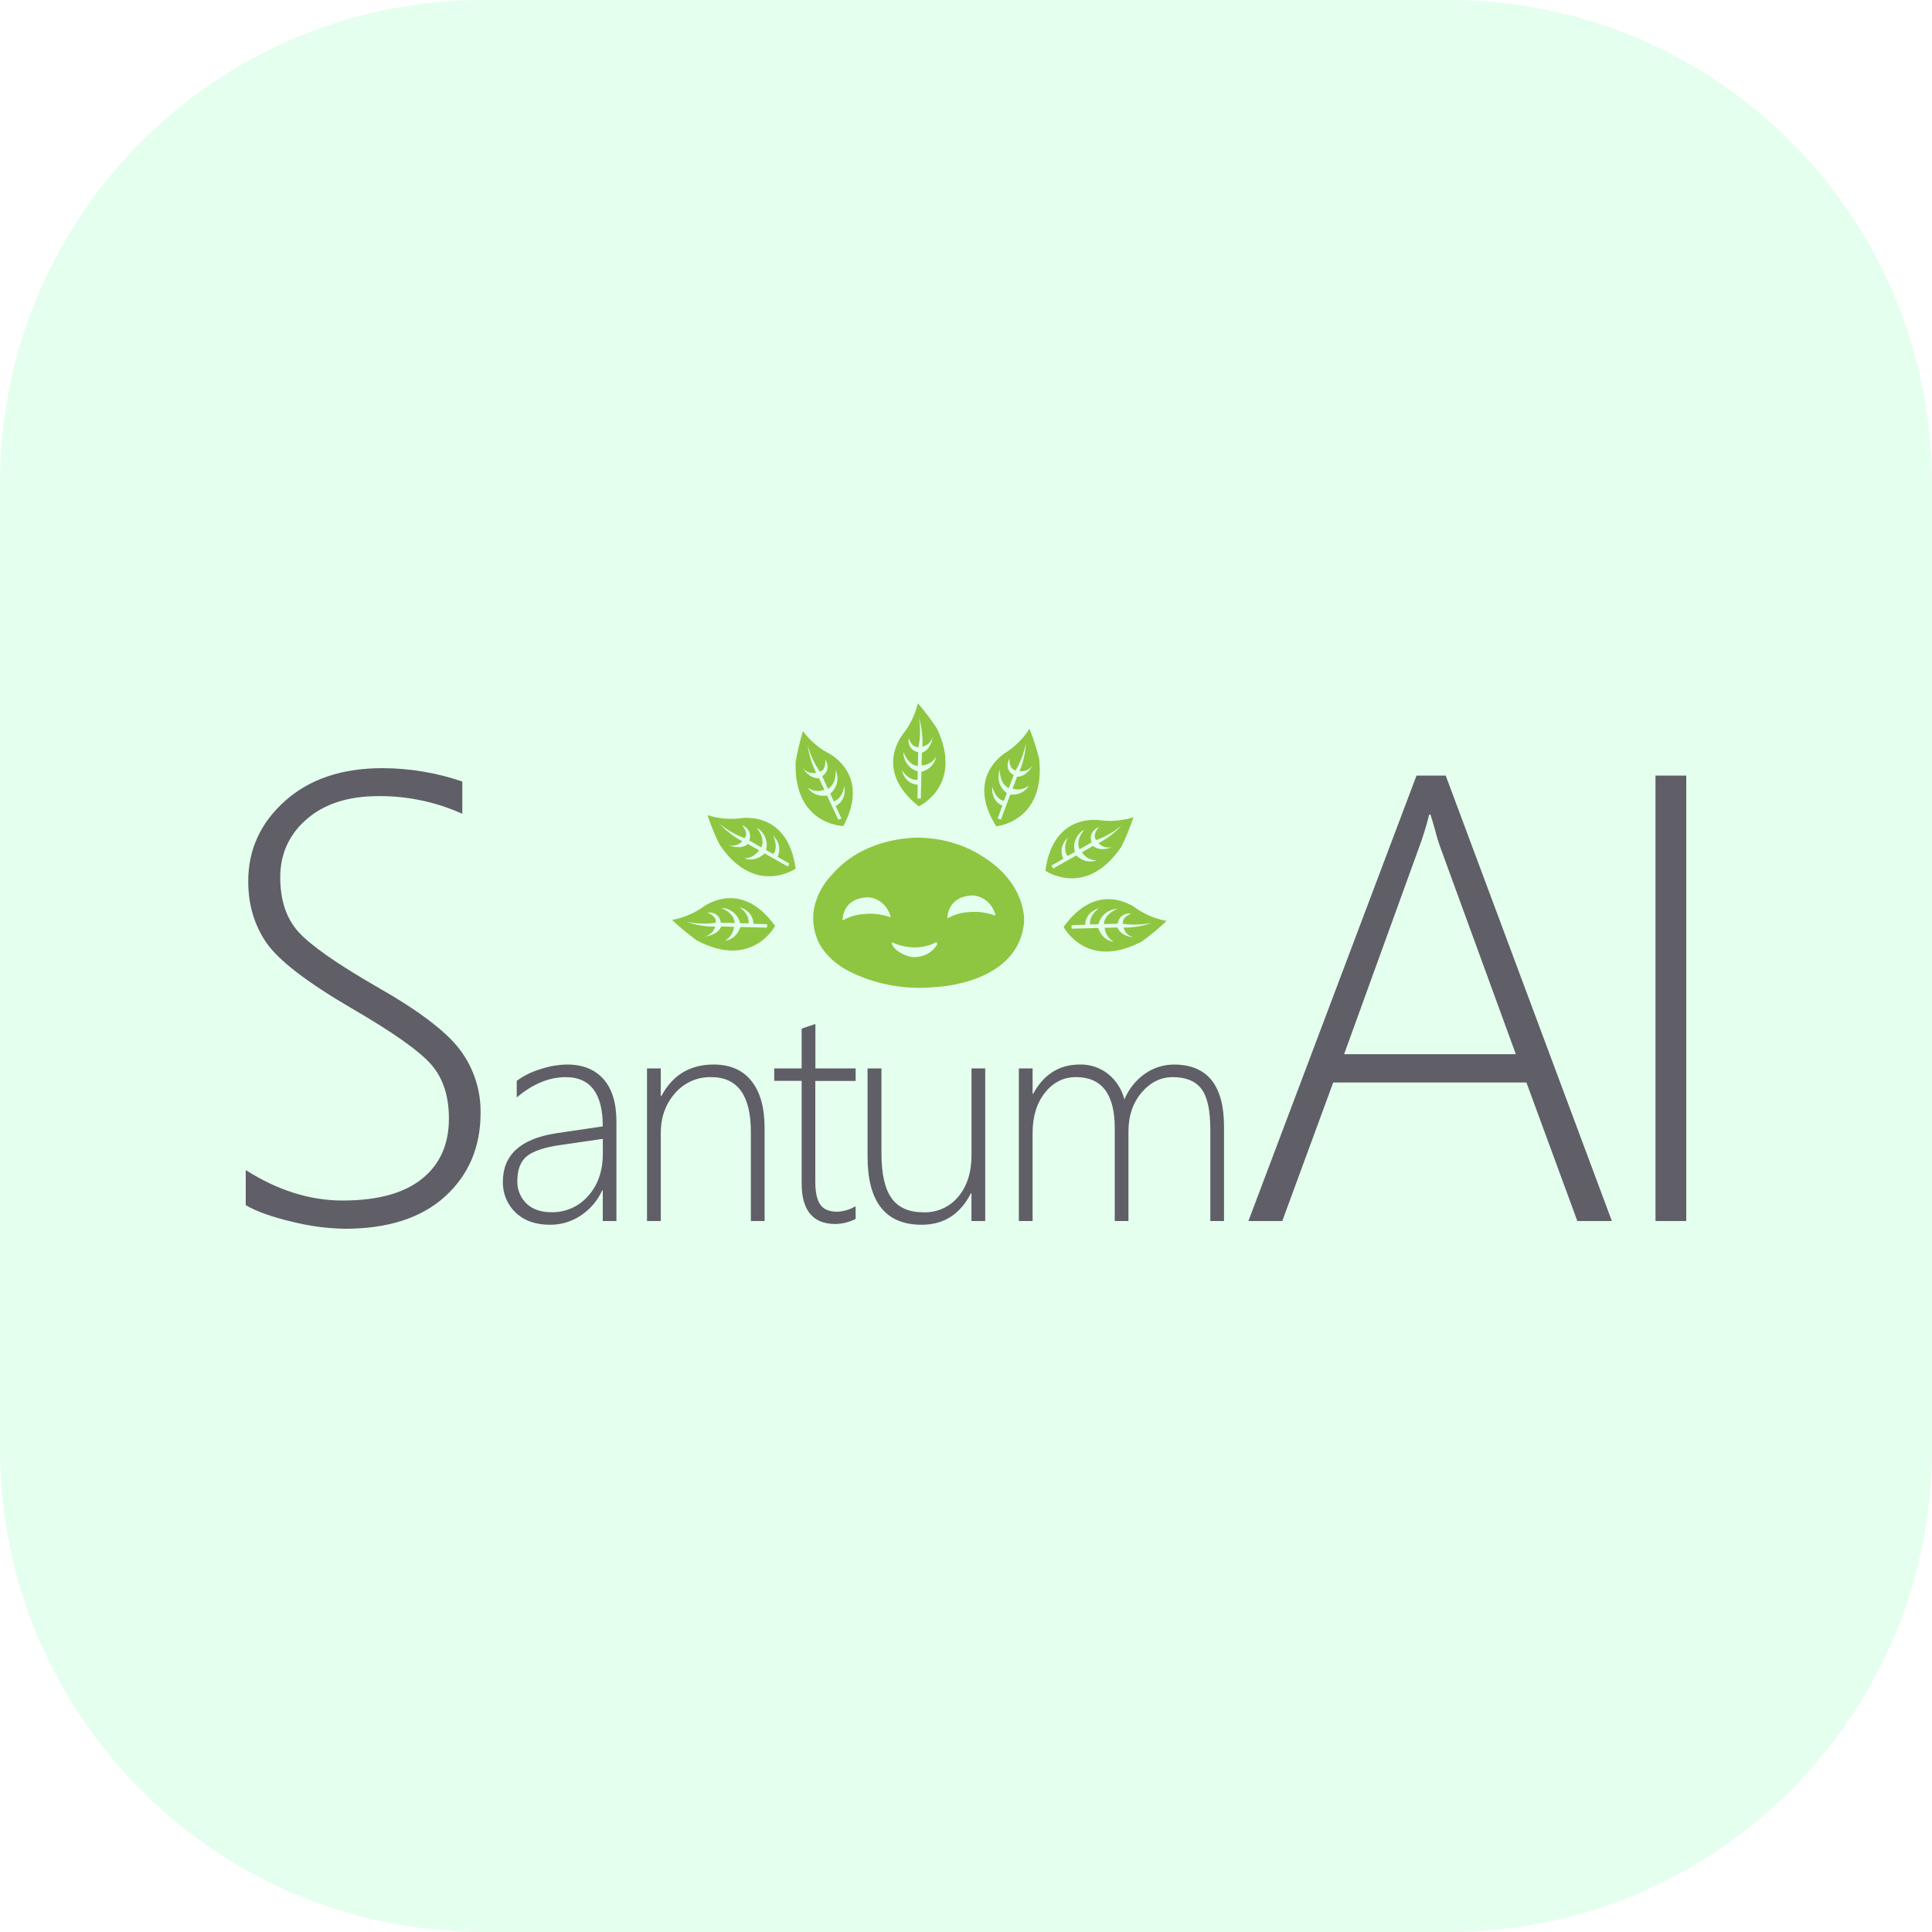
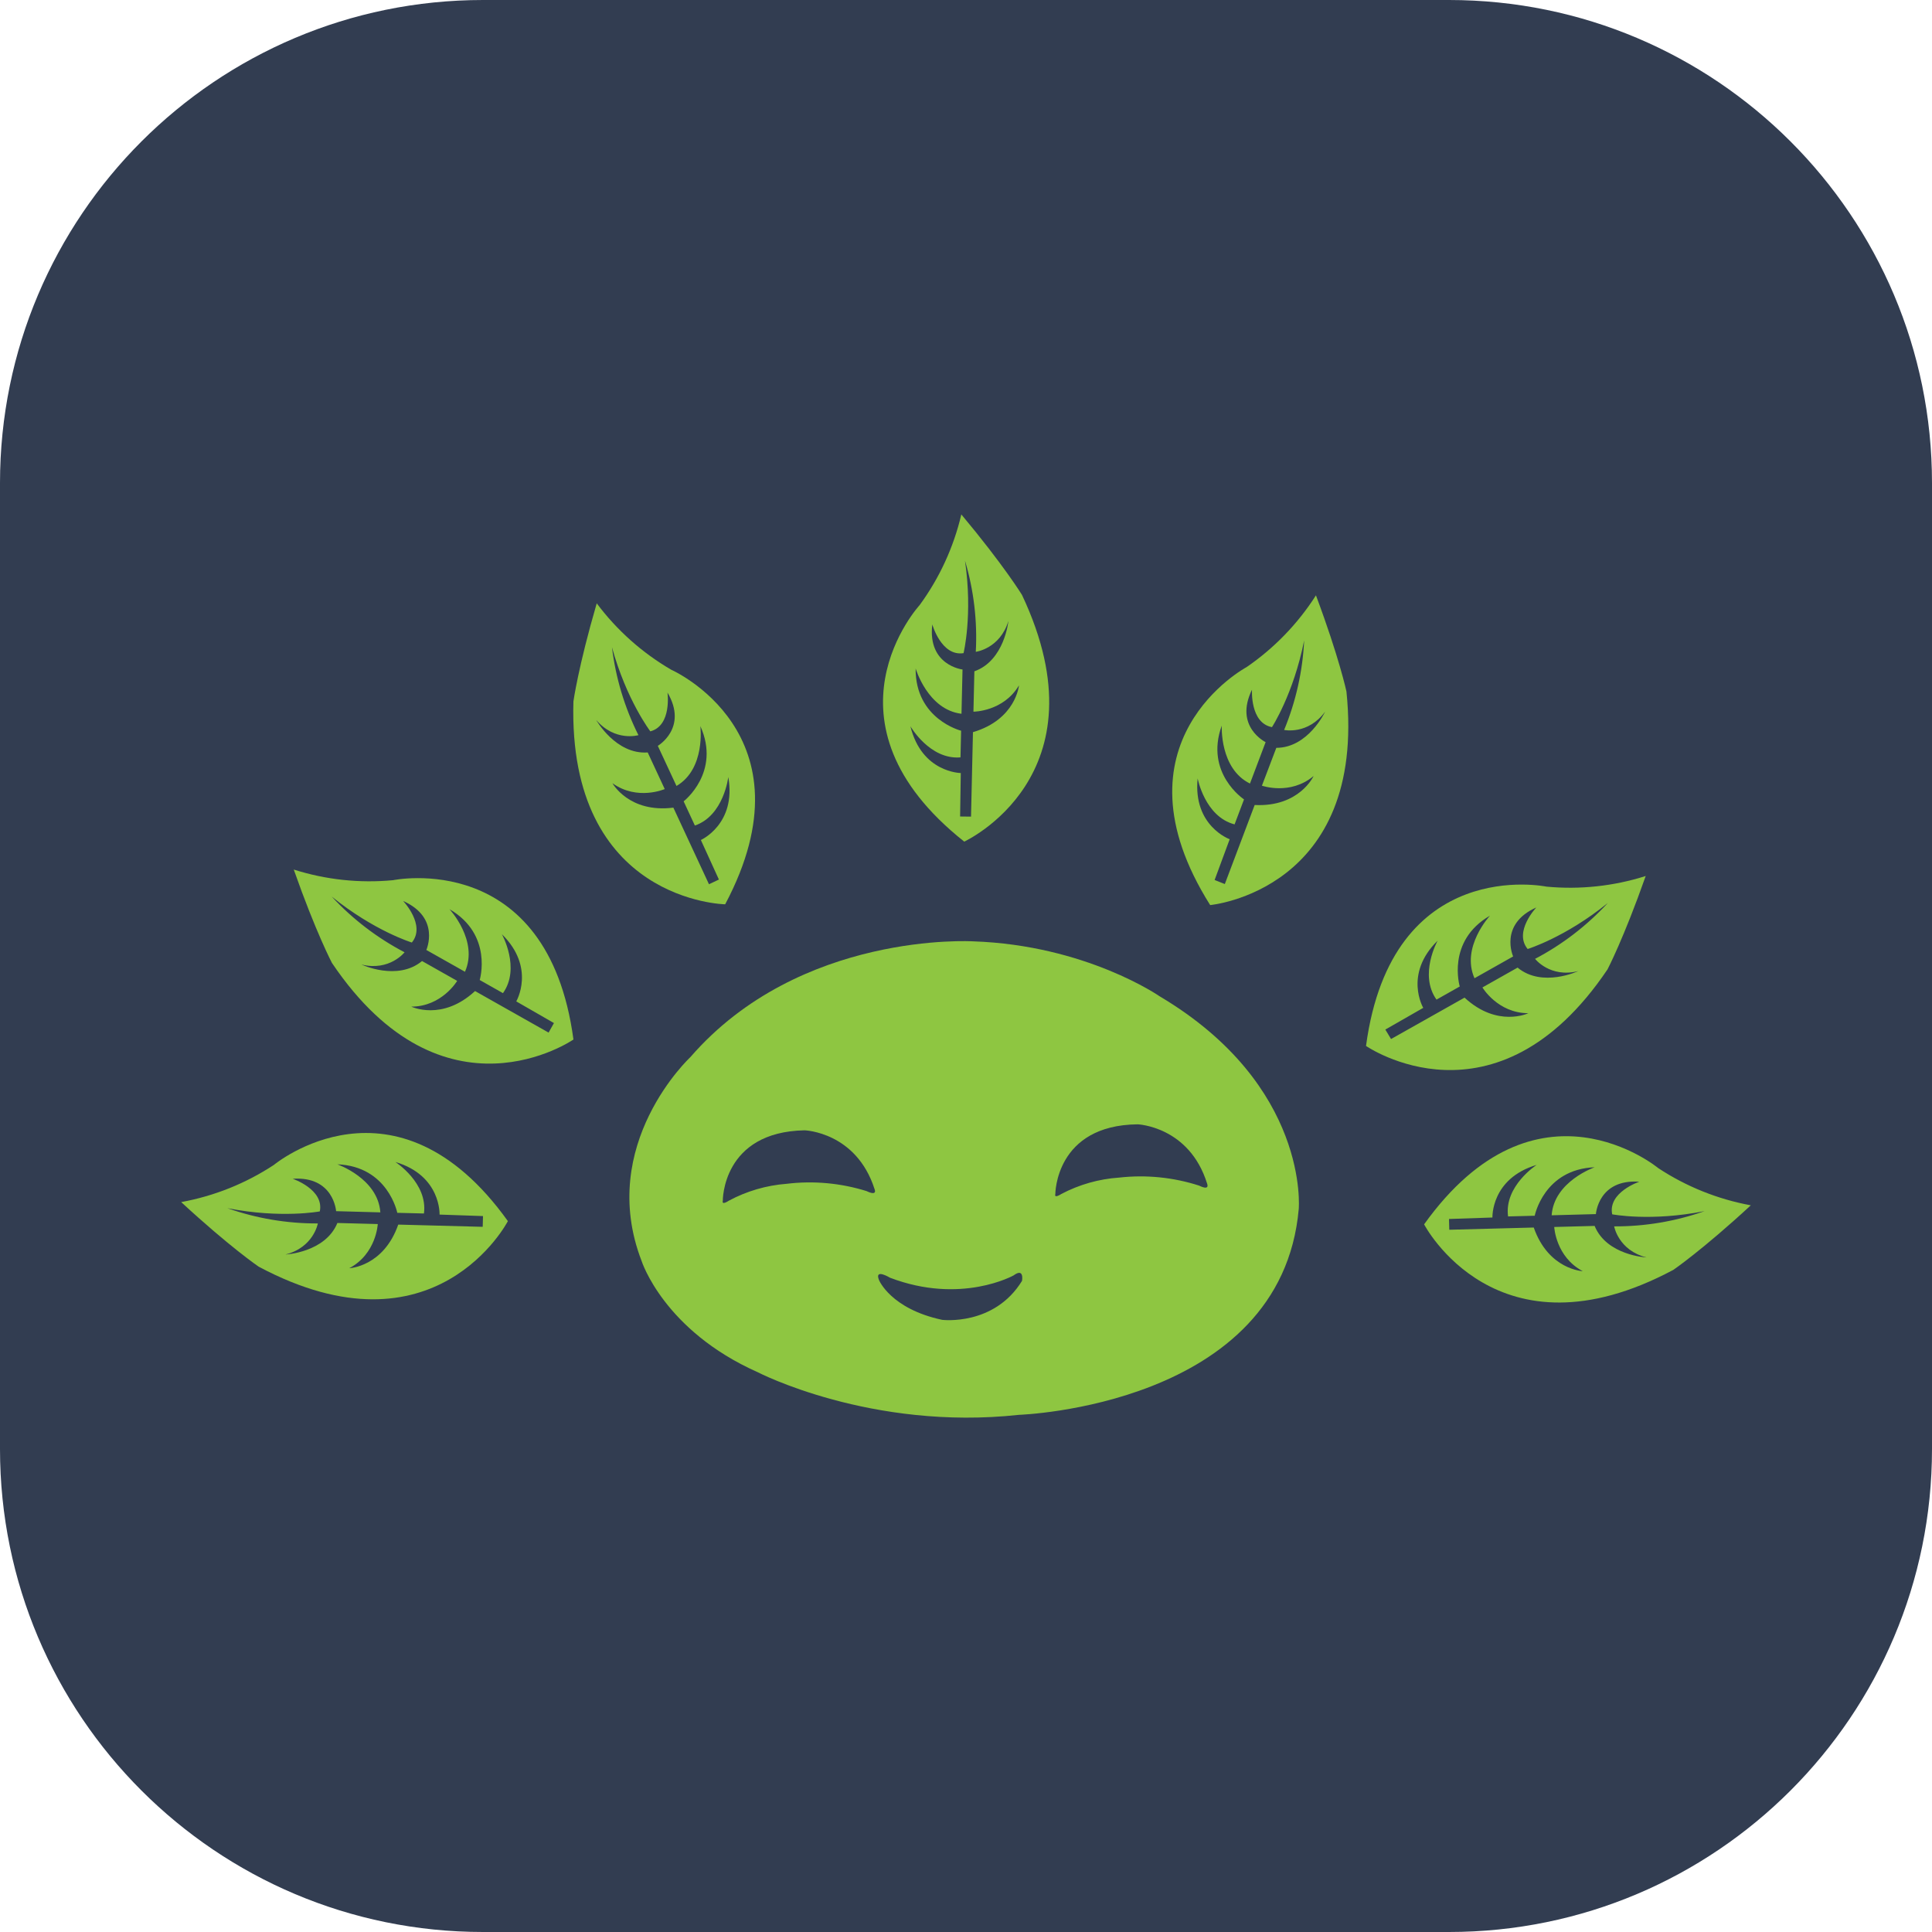
<svg xmlns="http://www.w3.org/2000/svg" version="1.1" width="1000" height="1000">
-   <g clip-path="url(#SvgjsClipPath1323)">
-     <rect width="1000" height="1000" fill="#e4ffee" />
-     <g transform="matrix(1,0,0,1,100,325)">
-       <svg id="Layer_1" data-name="Layer 1" viewBox="0 0 800 350" width="800" height="350">
+   <g clip-path="url(#SvgjsClipPath1084)">
+     <rect width="1000" height="1000" fill="#323d51" />
+     <g transform="matrix(1.666667,0,0,1.666667,0,166.6667)">
+       <svg id="Layer_1" data-name="Layer 1" viewBox="0 0 600 400" width="600" height="400">
        <defs>
-           <style>.cls-1{fill:#605e67;}.cls-2{fill:#8ec641;fill-rule:evenodd;}</style>
-           <clipPath id="SvgjsClipPath1323">
+           <style>.cls-1{fill:#8ec641;fill-rule:evenodd;}</style>
+           <clipPath id="SvgjsClipPath1084">
            <rect width="1000" height="1000" x="0" y="0" rx="250" ry="250" />
          </clipPath>
        </defs>
-         <path class="cls-1" d="M27.2,298.8V280.63Q52,296.4,77.36,296.39q27,0,41-11.18t14-31.27q0-17.69-9.4-28.21T82.18,197q-35-20.42-44.37-34.16t-9.32-31.76q0-24.44,19-41.48t50.64-17a128.56,128.56,0,0,1,41.16,6.92V96.22A103.86,103.86,0,0,0,96,87.06q-23.48,0-37.22,11.9T45.05,129.18q0,17.69,9.4,28.14t40.6,28.45q32.31,18.33,43,32.56a53,53,0,0,1,10.69,32.72q0,26.52-18.4,43.25T78.33,311a120.36,120.36,0,0,1-27.42-3.7Q35.4,303.62,27.2,298.8Z" />
-         <path class="cls-1" d="M212,307V291.17h-.31a31,31,0,0,1-11,12.93,28.2,28.2,0,0,1-16,4.83q-11.26,0-17.83-6.33a21.25,21.25,0,0,1-6.56-16q0-20.69,27.4-25L212,258q0-25.47-19.15-25.47-13,0-25.39,10.5v-8.57a38.59,38.59,0,0,1,11.92-5.95A45.73,45.73,0,0,1,193.51,226q12.19,0,18.87,7.57t6.68,22V307Zm-21.77-39.37q-12.44,1.77-17.45,5.75t-5,12.93a15.51,15.51,0,0,0,4.67,11.58q4.68,4.56,13,4.55a24.42,24.42,0,0,0,19-8.45q7.56-8.44,7.57-21.81v-7.71Z" />
-         <path class="cls-1" d="M288.65,307V261q0-28.49-20.53-28.48a23.82,23.82,0,0,0-18.76,8.37Q242,249.27,242,261.61V307h-7.1V228H242v14.36h.31Q251,226,269.35,226q12.81,0,19.61,8.53t6.79,24.36V307Z" />
-         <path class="cls-1" d="M342.88,305.92a24.49,24.49,0,0,1-10.42,2.62q-17.52,0-17.52-21v-53.1h-14.2V228h14.2V207.42c1.13-.41,2.32-.82,3.55-1.23s2.42-.75,3.55-1.16V228h20.84v6.49H322v52.18q0,8.17,2.59,11.85t8.76,3.66a19.61,19.61,0,0,0,9.49-2.85Z" />
-         <path class="cls-1" d="M402.83,307V292.64h-.31q-8.26,16.29-25.47,16.29-28,0-28-35.28V228h7.18v43.93q0,16,5.28,23.31t16.64,7.25a22.26,22.26,0,0,0,17.87-8.1q6.83-8.1,6.83-21.61V228h7.1V307Z" />
-         <path class="cls-1" d="M526.46,307V259.45q0-14.89-4.67-20.92t-14.79-6q-9.33,0-16.13,8t-6.79,20.14V307H477V258.91q0-26.4-20.07-26.4-9.65,0-16.06,8.07t-6.4,20.88V307h-7.11V228h7.11v13.13h.3Q443,226,458.91,226a22.72,22.72,0,0,1,14.79,5,24.53,24.53,0,0,1,8.3,13.09,30.2,30.2,0,0,1,10.61-13.32,26,26,0,0,1,15-4.75q25.93,0,25.94,32.12V307Z" />
-         <path class="cls-1" d="M716.43,307l-26.36-71.71h-100L563.7,307H546.18l87-230.55h15.12l86,230.55ZM645.69,114.07a86.38,86.38,0,0,1-2.89-9.48q-1.12-4-2.41-8h-.64a158.07,158.07,0,0,1-5.31,17.2L595.69,220.66H684.6Z" />
-         <path class="cls-1" d="M756.88,307V76.45H772.8V307Z" />
-         <path class="cls-2" d="M263,145.09a41,41,0,0,1-15.12,6.06,125.17,125.17,0,0,0,12.64,10.53c28.83,15.37,40.65-7.43,40.65-7.43C282.76,128.61,263,145.09,263,145.09ZM297,155.16l-13.77-.36c-2.41,6.89-8,7.11-8,7.11a9.14,9.14,0,0,0,4.65-7.2l-6.58-.18c-2,4.84-8.47,5.14-8.47,5.14a6.84,6.84,0,0,0,5.28-5.06,44,44,0,0,1-14.75-2.49,43.41,43.41,0,0,0,15.07.51c.73-3.6-4.42-5.33-4.42-5.33,6.7-.46,7.08,5.29,7.08,5.29l7.22.19c-.39-5.53-7-7.83-7-7.83a10.2,10.2,0,0,1,9.78,7.9l4.35.12c.66-5-4.67-8.41-4.67-8.41,7.49,2.21,7.21,8.58,7.21,8.58l7.09.24Z" />
-         <path class="cls-2" d="M450.54,154.78s11.82,22.8,40.65,7.42a123.78,123.78,0,0,0,12.64-10.53,40.77,40.77,0,0,1-15.12-6.06S468.9,129.14,450.54,154.78Zm4.07-.87,7.08-.24s-.27-6.37,7.21-8.59c0,0-5.33,3.44-4.67,8.41l4.36-.11a10.21,10.21,0,0,1,9.77-7.91s-6.63,2.3-7,7.83l7.21-.19s.38-5.74,7.09-5.28c0,0-5.16,1.73-4.43,5.32a43.24,43.24,0,0,0,15.07-.5,43.8,43.8,0,0,1-14.75,2.48,6.87,6.87,0,0,0,5.28,5.07s-6.48-.31-8.47-5.14l-6.58.17a9.16,9.16,0,0,0,4.65,7.21s-5.58-.23-8-7.12l-13.78.36Z" />
-         <path class="cls-2" d="M282.39,98.65a40.77,40.77,0,0,1-16.19-1.73,124.38,124.38,0,0,0,6.23,15.22c18.26,27.1,39.38,12.49,39.38,12.49C307.61,93.38,282.39,98.65,282.39,98.65Zm25.37,24.86-12-6.78c-5.36,5-10.4,2.54-10.4,2.54a9.17,9.17,0,0,0,7.49-4.18l-5.73-3.24c-4,3.34-9.9.57-9.9.57a6.88,6.88,0,0,0,7-2,43.82,43.82,0,0,1-11.86-9.11,43.34,43.34,0,0,0,13.07,7.51c2.33-2.83-1.41-6.78-1.41-6.78,6.14,2.74,3.78,8,3.78,8l6.29,3.55c2.25-5.07-2.53-10.21-2.53-10.21a10.21,10.21,0,0,1,4.93,11.57l3.79,2.14c2.92-4.08-.18-9.61-.18-9.61,5.57,5.46,2.35,11,2.35,11l6.14,3.53Z" />
-         <path class="cls-2" d="M441.07,125.68s21.13,14.61,39.39-12.49A124.38,124.38,0,0,0,486.69,98,40.77,40.77,0,0,1,470.5,99.7S445.28,94.43,441.07,125.68Zm3.18-2.67,6.15-3.53s-3.23-5.5,2.34-11c0,0-3.09,5.53-.18,9.61l3.79-2.14a10.23,10.23,0,0,1,4.94-11.57s-4.78,5.14-2.53,10.21l6.29-3.55s-2.36-5.25,3.78-8c0,0-3.75,4-1.42,6.78a43.44,43.44,0,0,0,13.08-7.51,43.77,43.77,0,0,1-11.87,9.11,6.88,6.88,0,0,0,7,2s-5.87,2.77-9.89-.57L460,116.14a9.14,9.14,0,0,0,7.48,4.18s-5,2.42-10.4-2.54l-12,6.78Z" />
-         <path class="cls-2" d="M327.77,64.3a40.83,40.83,0,0,1-12.16-10.83,125.34,125.34,0,0,0-3.8,16c-.94,32.66,24.74,33.09,24.74,33.09C351.34,74.71,327.77,64.3,327.77,64.3Zm6.14,35-5.8-12.5c-7.25.91-9.94-4-9.94-4a9.19,9.19,0,0,0,8.53,1l-2.78-6c-5.21.37-8.37-5.3-8.37-5.3A6.87,6.87,0,0,0,322.43,75a44,44,0,0,1-4.34-14.32,43.43,43.43,0,0,0,6.26,13.72c3.54-1,2.8-6.34,2.8-6.34,3.39,5.8-1.58,8.7-1.58,8.7l3,6.55c4.78-2.81,3.89-9.77,3.89-9.77a10.21,10.21,0,0,1-2.73,12.27l1.84,4c4.75-1.62,5.45-7.92,5.45-7.92,1.35,7.69-4.47,10.28-4.47,10.28l2.94,6.45Z" />
-         <path class="cls-2" d="M415.65,102.71s25.58-2.33,22.23-34.83a123.81,123.81,0,0,0-5-15.68,40.72,40.72,0,0,1-11.32,11.7S398.85,76,415.65,102.71Zm.73-4.09L418.83,92s-6-2.15-5.22-9.92c0,0,1.17,6.23,6,7.49l1.53-4.07a10.22,10.22,0,0,1-3.63-12s-.37,7,4.61,9.46l2.55-6.76s-5.18-2.52-2.22-8.55c0,0-.35,5.43,3.25,6.11A43.32,43.32,0,0,0,431,59.54a44,44,0,0,1-3.27,14.6,6.88,6.88,0,0,0,6.69-3s-2.74,5.89-8,5.91l-2.33,6.16a9.18,9.18,0,0,0,8.43-1.59s-2.31,5.08-9.61,4.71l-4.86,12.89Z" />
-         <path class="cls-2" d="M375.54,92.36S398.9,81.68,385,52.13A123.5,123.5,0,0,0,375.07,39a40.77,40.77,0,0,1-6.8,14.8S350.84,72.76,375.54,92.36Zm-.67-4.1.11-7.09s-6.37,0-8.21-7.62c0,0,3.16,5.49,8.16,5.07l.1-4.35a10.21,10.21,0,0,1-7.41-10.16s2,6.74,7.48,7.4l.16-7.22s-5.72-.66-4.93-7.34c0,0,1.48,5.24,5.1,4.69a43.48,43.48,0,0,0,.24-15.08,43.81,43.81,0,0,1,1.76,14.86,6.88,6.88,0,0,0,5.32-5s-.63,6.46-5.56,8.21L377,71.18a9.16,9.16,0,0,0,7.43-4.29s-.5,5.56-7.5,7.63l-.32,13.78Z" />
-         <path class="cls-2" d="M407.43,117.6s-12-8.36-30.47-9c0,0-28.22-1.7-46.08,18.88,0,0-15.31,14.24-8,33.27,0,0,3.6,11.3,18.91,18.11a81.63,81.63,0,0,0,42.63,7s42.78-1.4,45.64-33.59C430.1,152.26,431.9,132.14,407.43,117.6Zm-47.8,31.76a31.09,31.09,0,0,0-13.06-1.19,23.8,23.8,0,0,0-9.44,2.76s-1.17.8-1,0c0,0-.12-11.24,13.34-11.49,0,0,8.4.26,11.4,9.57C360.91,149,361.48,150.24,359.63,149.36ZM385,164c-4.55,7.43-13,6.37-13,6.37-8.37-1.79-10.27-6.47-10.27-6.47-.82-2,1.78-.4,1.78-.4,11.62,4.44,20.17-.38,20.17-.38C385.37,161.8,385,164,385,164Zm28.89-15.51a31.17,31.17,0,0,0-13.05-1.32,23.76,23.76,0,0,0-9.47,2.69s-1.17.78-1,0c0,0,0-11.24,13.45-11.37,0,0,8.4.33,11.31,9.67C415.14,148.13,415.7,149.36,413.86,148.47Z" />
+         <path class="cls-1" d="M85.05,261.78a77.8,77.8,0,0,1-28.78,11.54c15.16,14,24.06,20.05,24.06,20.05,54.9,29.28,77.4-14.14,77.4-14.14C122.77,230.41,85.05,261.78,85.05,261.78ZM149.91,281l-26.23-.69c-4.59,13.12-15.22,13.55-15.22,13.55,8.41-4.43,8.86-13.72,8.86-13.72l-12.54-.33c-3.78,9.2-16.13,9.79-16.13,9.79,8.75-2.2,10.06-9.65,10.06-9.65a83.32,83.32,0,0,1-28.09-4.74c16.7,3.28,28.7,1,28.7,1,1.39-6.84-8.43-10.13-8.43-10.13,12.76-.88,13.49,10.06,13.49,10.06l13.74.37c-.73-10.54-13.36-14.92-13.36-14.92,15.76.62,18.62,15.06,18.62,15.06l8.28.21c1.26-9.47-8.88-16-8.88-16,14.25,4.22,13.73,16.34,13.73,16.34l13.49.46Z" />
+         <path class="cls-1" d="M442.27,280.23s22.5,43.42,77.4,14.14c0,0,8.9-6.06,24.06-20.05A77.8,77.8,0,0,1,515,262.78S477.23,231.41,442.27,280.23Zm7.73-1.66,13.49-.46S463,266,477.22,261.77c0,0-10.14,6.54-8.88,16l8.28-.21s2.86-14.44,18.62-15.06c0,0-12.63,4.38-13.36,14.92l13.74-.37s.73-10.94,13.49-10.06c0,0-9.82,3.29-8.43,10.13,0,0,12,2.32,28.7-1a83.32,83.32,0,0,1-28.09,4.74s1.31,7.45,10.06,9.65c0,0-12.35-.59-16.13-9.79l-12.54.33s.45,9.29,8.86,13.72c0,0-10.63-.43-15.22-13.55l-26.23.69Z" />
+         <path class="cls-1" d="M122.07,173.35a77.64,77.64,0,0,1-30.84-3.3c6.84,19.47,11.86,29,11.86,29,34.77,51.59,75,23.78,75,23.78C170.09,163.32,122.07,173.35,122.07,173.35Zm48.3,47.33-22.84-12.9c-10.21,9.45-19.8,4.84-19.8,4.84,9.5,0,14.25-8,14.25-8l-10.91-6.16c-7.66,6.35-18.84,1.08-18.84,1.08,8.76,2.16,13.41-3.8,13.41-3.8A83.67,83.67,0,0,1,103,178.42c13.22,10.72,24.9,14.29,24.9,14.29,4.44-5.39-2.7-12.9-2.7-12.9,11.69,5.21,7.2,15.21,7.2,15.21l12,6.77c4.3-9.66-4.81-19.44-4.81-19.44,13.64,7.93,9.39,22,9.39,22l7.22,4.08c5.55-7.78-.34-18.31-.34-18.31,10.61,10.41,4.47,20.87,4.47,20.87l11.7,6.73Z" />
+         <path class="cls-1" d="M424.23,224.83s40.23,27.81,75-23.78c0,0,5-9.53,11.86-29a77.61,77.61,0,0,1-30.83,3.3S432.23,165.32,424.23,224.83Zm6-5.09L442,213s-6.15-10.46,4.47-20.87c0,0-5.9,10.53-.35,18.31l7.22-4.08s-4.24-14.09,9.39-22c0,0-9.1,9.78-4.81,19.44l12-6.77s-4.49-10,7.2-15.21c0,0-7.14,7.51-2.7,12.9,0,0,11.68-3.57,24.9-14.29a83.52,83.52,0,0,1-22.59,17.35s4.64,6,13.41,3.8c0,0-11.19,5.27-18.84-1.08l-10.92,6.16s4.75,8,14.26,8c0,0-9.6,4.61-19.81-4.84L432,222.68Z" />
+         <path class="cls-1" d="M208.47,108a77.71,77.71,0,0,1-23.15-20.63c-5.77,19.81-7.24,30.47-7.24,30.47-1.77,62.19,47.13,63,47.13,63C253.35,127.76,208.47,108,208.47,108Zm11.71,66.61-11.06-23.79c-13.8,1.74-18.92-7.59-18.92-7.59,7.72,5.55,16.24,1.82,16.24,1.82l-5.29-11.37c-9.92.71-16-10.09-16-10.09,5.87,6.86,13.12,4.72,13.12,4.72A83.43,83.43,0,0,1,190.05,101c4.51,16.42,11.92,26.13,11.92,26.13,6.75-1.8,5.32-12.06,5.32-12.06,6.47,11-3,16.56-3,16.56l5.8,12.46c9.11-5.34,7.41-18.6,7.41-18.6,6.46,14.39-5.19,23.37-5.19,23.37l3.49,7.52c9-3.09,10.38-15.08,10.38-15.08,2.57,14.64-8.52,19.57-8.52,19.57l5.6,12.28Z" />
+         <path class="cls-1" d="M375.83,181.08s48.7-4.44,42.32-66.33c0,0-2.24-10.53-9.47-29.86a77.78,77.78,0,0,1-21.56,22.3S343.83,130.27,375.83,181.08Zm1.38-7.79,4.68-12.66s-11.43-4.1-9.95-18.89c0,0,2.22,11.87,11.47,14.28l2.93-7.76s-12.29-8.1-6.91-22.92c0,0-.72,13.34,8.76,18l4.86-12.86s-9.86-4.8-4.23-16.29c0,0-.66,10.34,6.2,11.63,0,0,6.68-10.23,10-26.93a83.45,83.45,0,0,1-6.22,27.8s7.39,1.6,12.73-5.68c0,0-5.21,11.22-15.16,11.24L391.9,144s8.77,3.1,16.05-3c0,0-4.41,9.69-18.3,9l-9.27,24.55Z" />
+         <path class="cls-1" d="M299.45,161.37S343.93,141,317.39,84.76c0,0-5.62-9.19-18.84-25A77.66,77.66,0,0,1,285.6,87.92S252.41,124.05,299.45,161.37Zm-1.28-7.8.21-13.5s-12.13-.08-15.64-14.52c0,0,6,10.46,15.55,9.66l.19-8.28s-14.28-3.57-14.12-19.34c0,0,3.75,12.83,14.24,14.08l.32-13.75s-10.9-1.26-9.39-14c0,0,2.8,10,9.71,8.92,0,0,2.9-11.86.45-28.71a83.41,83.41,0,0,1,3.35,28.3s7.5-.94,10.13-9.58c0,0-1.19,12.31-10.57,15.63l-.29,12.54s9.3,0,14.14-8.17c0,0-.95,10.59-14.29,14.53l-.6,26.23Z" />
+         <path class="cls-1" d="M360.17,209.43s-22.87-15.91-58-17.09c0,0-53.74-3.24-87.76,35.95,0,0-29.15,27.11-15.14,63.36,0,0,6.86,21.51,36,34.48,0,0,35.16,18.27,81.18,13.26,0,0,81.46-2.65,86.89-63.95C403.33,275.44,406.76,237.13,360.17,209.43Zm-91,60.49a59.41,59.41,0,0,0-24.87-2.28,45.17,45.17,0,0,0-18,5.27s-2.22,1.52-1.83,0c0,0-.23-21.4,25.41-21.88,0,0,16,.49,21.71,18.22C271.59,269.26,272.68,271.59,269.15,269.92Zm48.25,27.83c-8.67,14.15-24.82,12.14-24.82,12.14C276.64,306.48,273,297.57,273,297.57c-1.56-3.78,3.38-.77,3.38-.77,22.13,8.45,38.41-.72,38.41-.72C318.16,293.61,317.4,297.75,317.4,297.75Zm55-29.54a59.32,59.32,0,0,0-24.85-2.5,45.12,45.12,0,0,0-18,5.11s-2.24,1.5-1.83,0c0,0,0-21.4,25.6-21.65,0,0,16,.63,21.54,18.41C374.85,267.57,375.92,269.91,372.41,268.21Z" />
      </svg>
    </g>
  </g>
</svg>
